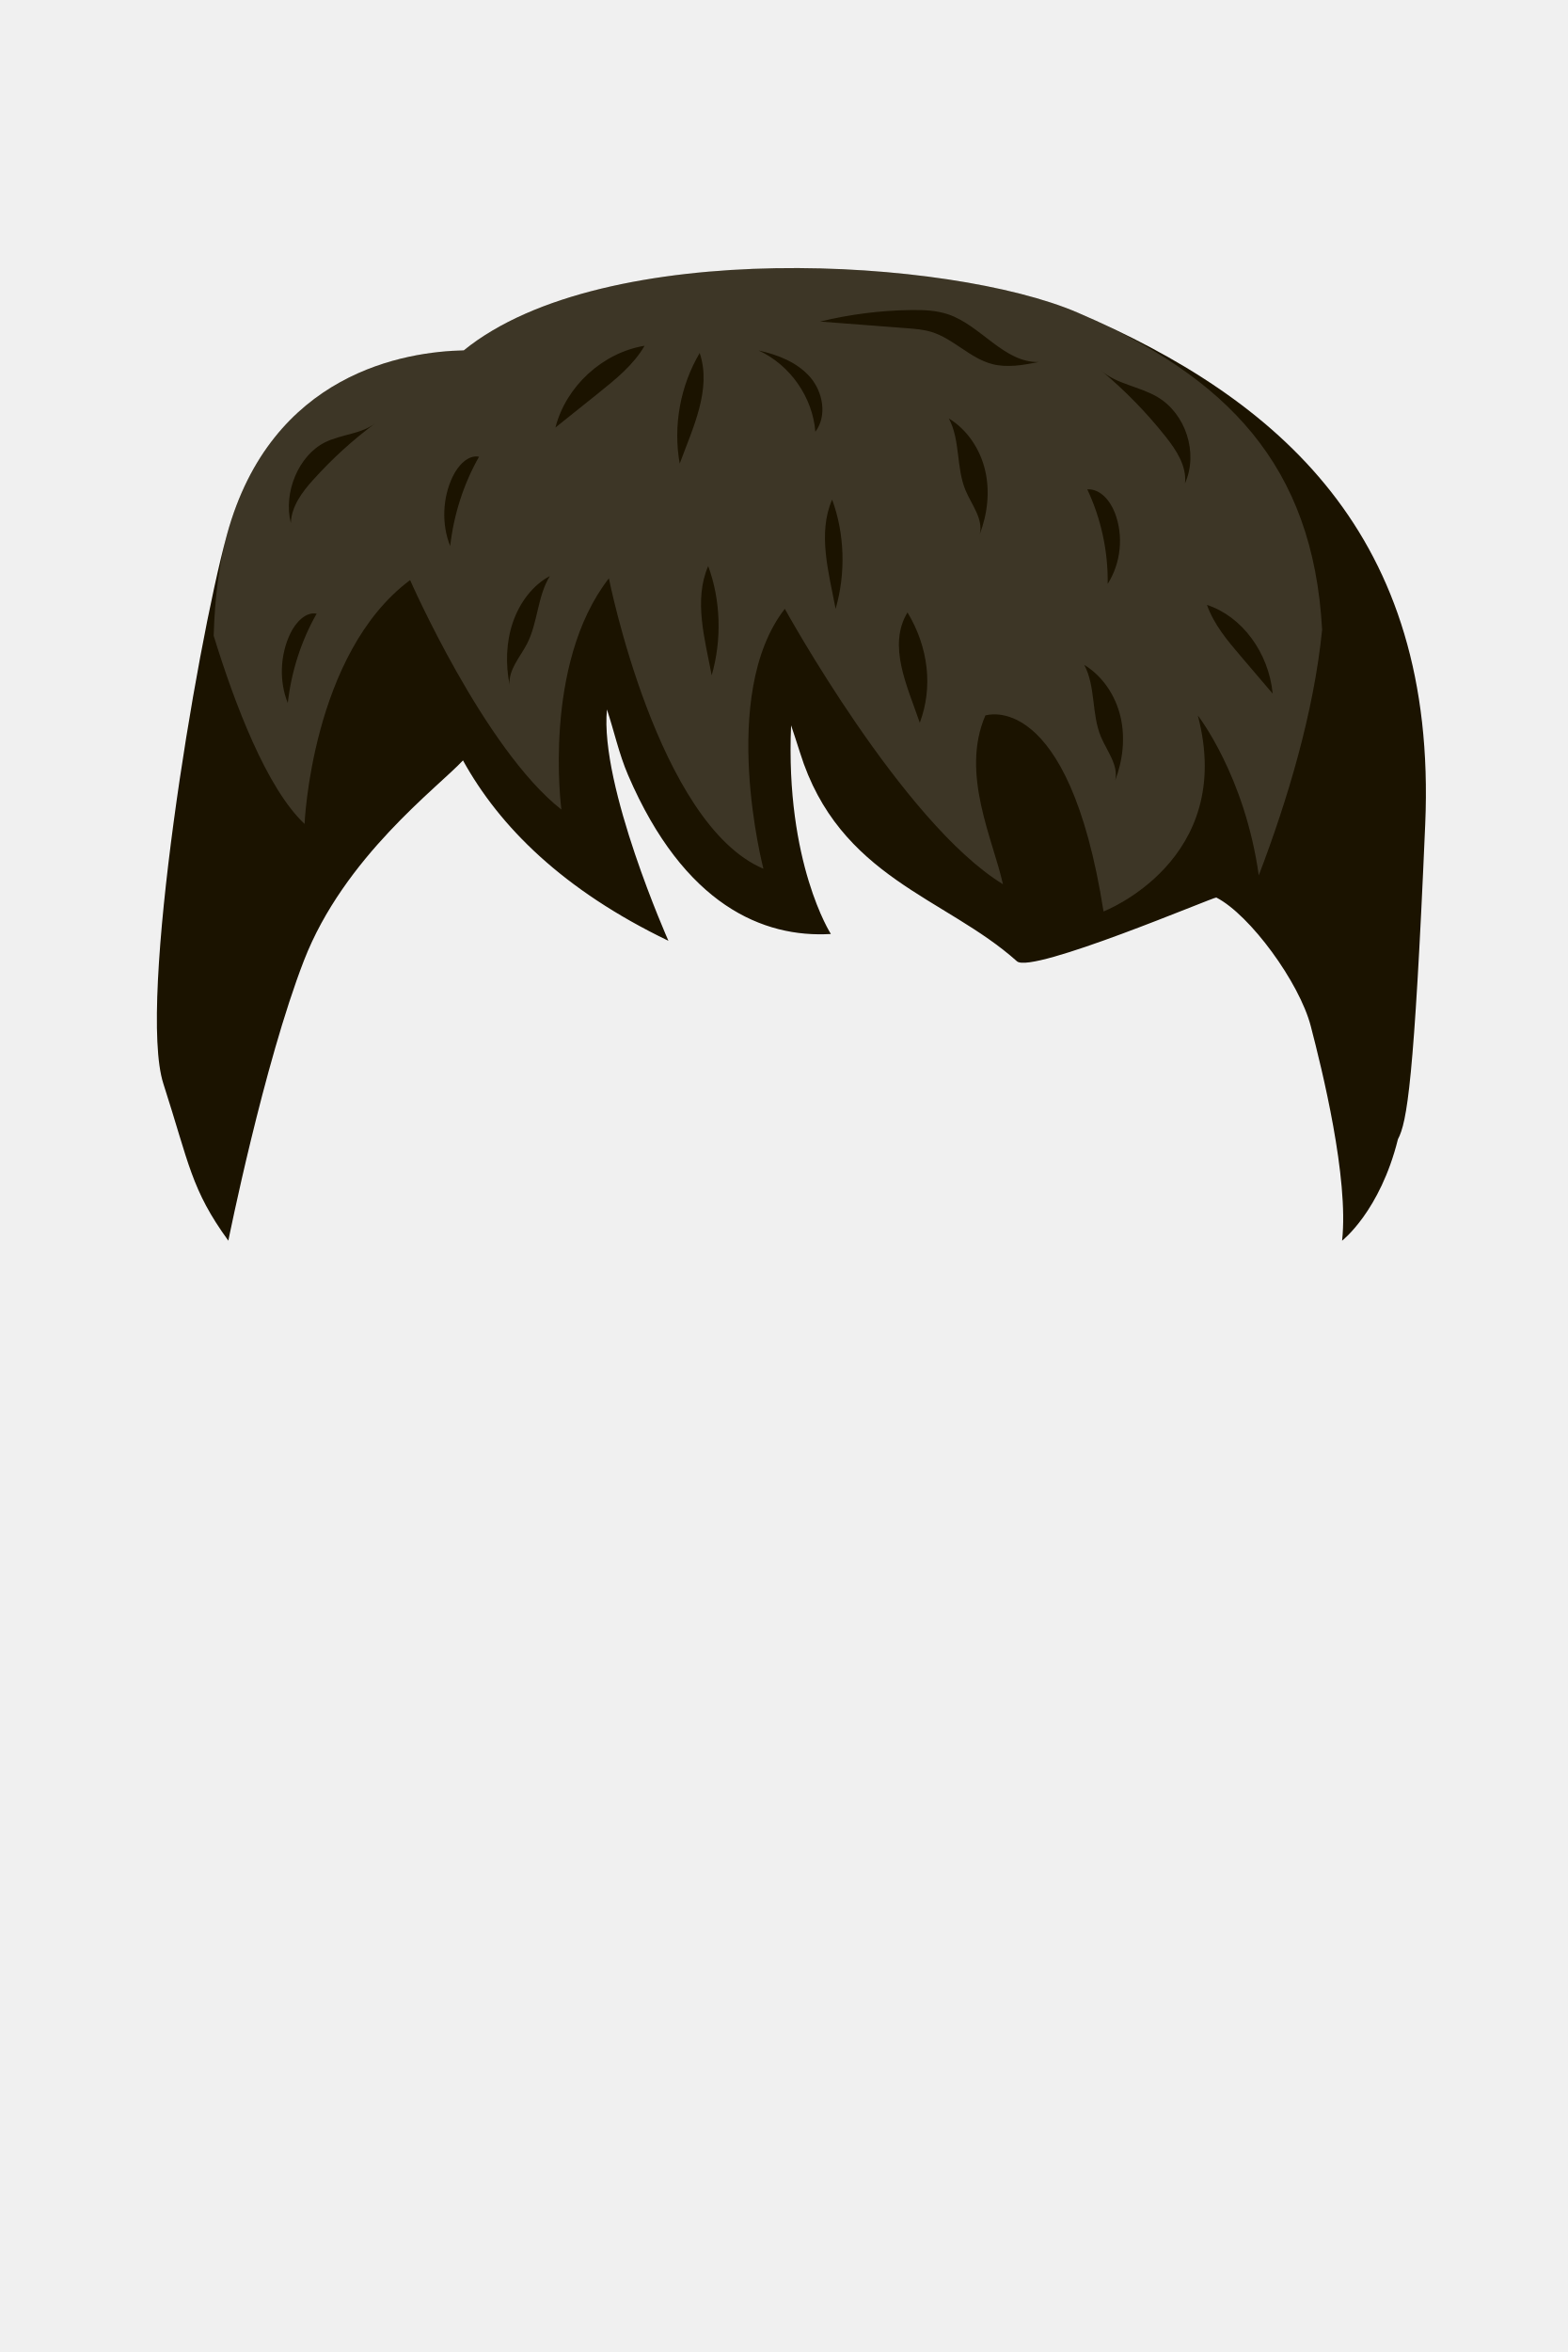
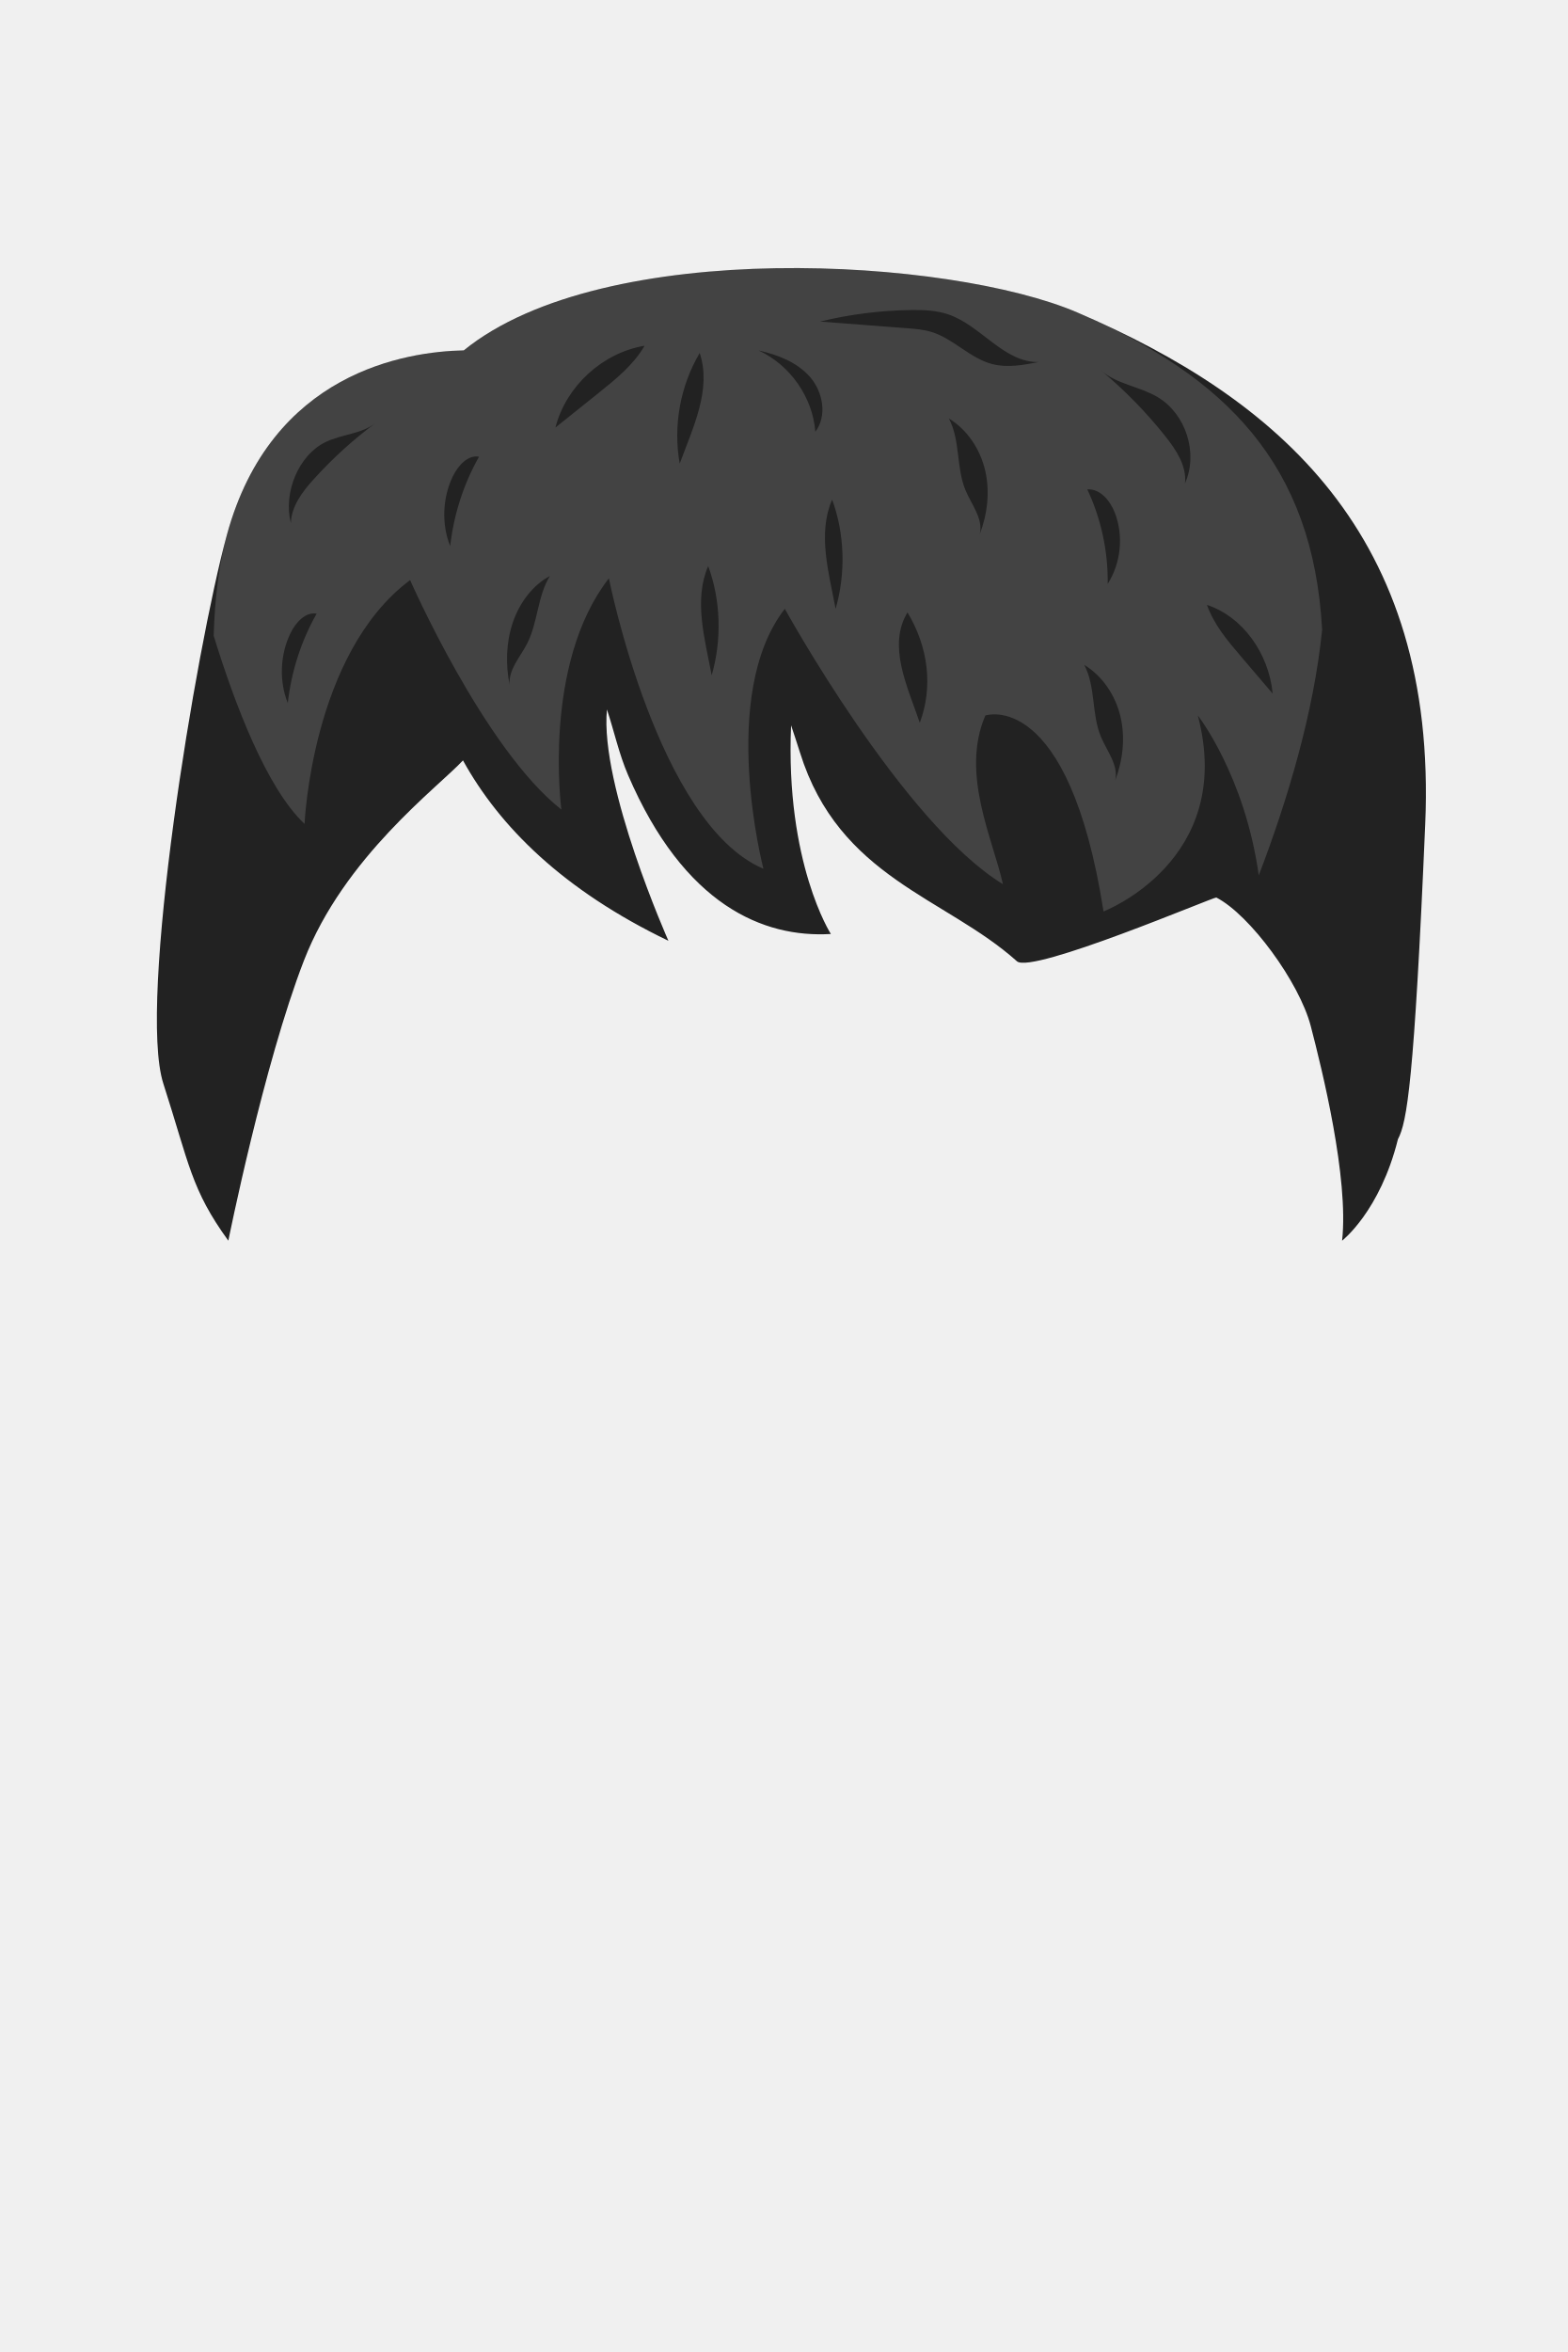
<svg xmlns="http://www.w3.org/2000/svg" id="Layer_1" version="1.1" viewBox="0 0 400 600">
  <defs>
    <style>
      .st0 {
-         fill: #fff;
-         opacity: .15;
+         fill: #222;
      }

      .st1 {
-         fill: #1b1300;
+         fill: #fff;
+         opacity: .15;
      }
    </style>
  </defs>
  <g id="hair_7">
-     <path id="hair" class="st1" d="M334.44,261.74c2.9,11.13,9.74,38.76,8,54.76,0,0,9.67-7.46,14.25-25.89,2.3-4.3,4.14-14.59,6.96-80.35,3.19-74.09-37.71-108.57-88.72-130.53-32.37-13.94-120.79-19.43-156.6,9.65-14.74.31-49.11,5.57-60.43,47.04-8.01,29.32-22.83,119.49-16.22,140.02s7.08,26.97,16.58,40.06c0,0,9.04-45.02,19.29-71.46s34.25-44.23,40.58-51.06c9.33,16.91,25.55,33.09,52.42,46.02,0,0-17.55-39.45-15.69-59.02,1.83,5.48,3.04,11.27,5.41,16.78,14.28,33.19,34.54,41.53,51.73,40.5,0,0-11.66-18.1-10.15-53.22.76,2.29,1.53,4.56,2.28,6.97,10,31.98,37.08,36.86,55.34,53.21,3.76,3.37,50.41-16.5,50.88-16.26,8.61,4.43,21.18,21.65,24.09,32.78Z" />
-     <path id="details" class="st0" d="M337.34,160.58c-2.31-42.01-24.39-64.49-62.4-80.86-32.37-13.94-120.79-19.43-156.6,9.65-14.74.31-49.11,5.57-60.43,47.04-1.95,7.15-3.11,15.87-3.39,25.77,5.37,17.43,13.52,38.91,23.19,48,0,0,1.8-43.45,26.93-62.2,0,0,18.89,43.07,38.6,58.54,0,0-4.94-37.04,12.12-58.99,0,0,12.42,62.65,39.43,74.09,0,0-11.6-44.36,5.46-66.31,0,0,30.04,54.59,55.65,70.25-2.54-11.5-10.89-28.22-4.48-43.04,0,0,21.17-7.17,30.15,49.99,0,0,33.82-12.95,24.06-49.99,0,0,11.98,15.26,15.55,40.79,7.4-19.38,14.06-41.61,16.17-62.73ZM73.43,179.34c-2.23-5.5-1.98-12.28.64-17.72,1.38-2.87,3.94-5.61,6.72-5.07-3.92,6.89-6.46,14.75-7.36,22.8ZM79.87,122.44c-2.75,3.06-5.51,6.71-5.66,11.01-1.98-7.84,1.99-17.25,8.7-20.6,4.22-2.11,9.19-2.03,13.01-4.99-5.75,4.23-11.14,9.12-16.04,14.58ZM114.87,139.3c-2.23-5.5-1.98-12.28.64-17.72,1.38-2.87,3.94-5.61,6.72-5.07-3.92,6.89-6.46,14.75-7.36,22.8ZM134.47,164.24c-1.77,3.42-4.77,6.58-4.44,10.46-1.05-5.21-.91-10.84.82-15.91,1.73-5.08,5.11-9.55,9.46-11.84-3.18,5.08-3.07,11.92-5.84,17.29ZM152.71,100.27c-3.66,2.93-7.33,5.86-10.99,8.79,2.71-10.54,12.02-19.07,22.75-20.86-2.83,4.89-7.35,8.53-11.76,12.06ZM178.53,90.05c3.1,9.26-1.73,19.05-5.1,28.22-1.72-9.61.13-19.82,5.1-28.22ZM181.59,172.28c-1.74-9.24-4.65-19.23-.89-27.87,3.2,8.67,3.52,18.75.89,27.87ZM208.04,110.14c-.69-8.81-6.44-17.04-14.47-20.73,4.91,1.08,9.88,3.02,13.17,6.83,3.28,3.81,4.34,9.88,1.3,13.9ZM213.21,155.32c-1.74-9.24-4.65-19.23-.89-27.87,3.2,8.67,3.52,18.75.89,27.87ZM234.69,184.38c-3.23-9.42-8.26-19.68-3.14-28.15,5.39,8.94,6.52,19.12,3.14,28.15ZM249.99,136.28c.95-3.9-2.08-7.5-3.63-11.2-2.43-5.81-1.3-12.76-4.25-18.33,4.72,2.88,7.99,7.86,9.25,13.24,1.26,5.38.6,11.12-1.37,16.28ZM253.19,92.88c-5.7-1.47-9.92-6.5-15.55-8.21-2.02-.61-4.14-.78-6.24-.94-7.38-.57-14.77-1.13-22.15-1.7,7.6-1.85,15.42-2.84,23.24-2.94,3.19-.04,6.43.08,9.45,1.1,8.38,2.85,14.28,12.4,23.13,12.16-3.92.76-8.01,1.53-11.88.53ZM284.53,199.14c.95-3.9-2.08-7.5-3.63-11.2-2.43-5.81-1.3-12.76-4.25-18.33,4.72,2.88,7.99,7.86,9.25,13.24,1.26,5.38.6,11.12-1.37,16.28ZM277.42,124.83c3.31-.19,5.87,2.92,7.05,6.02,2.25,5.88,1.54,12.8-1.84,18.1.12-8.29-1.67-16.61-5.21-24.12ZM302.36,123.29c.46-4.39-2.21-8.46-4.96-11.92-4.89-6.17-10.43-11.84-16.48-16.87,4,3.5,9.77,4.06,14.35,6.74,7.3,4.27,10.53,14.33,7.09,22.05ZM307.96,154.32c8.9,2.88,15.76,12.13,16.77,22.63-2.75-3.23-5.51-6.46-8.26-9.69-3.32-3.89-6.7-7.9-8.51-12.94Z" />
+     <path id="hair" class="st0" d="M334.44,261.74c2.9,11.13,9.74,38.76,8,54.76,0,0,9.67-7.46,14.25-25.89,2.3-4.3,4.14-14.59,6.96-80.35,3.19-74.09-37.71-108.57-88.72-130.53-32.37-13.94-120.79-19.43-156.6,9.65-14.74.31-49.11,5.57-60.43,47.04-8.01,29.32-22.83,119.49-16.22,140.02s7.08,26.97,16.58,40.06c0,0,9.04-45.02,19.29-71.46s34.25-44.23,40.58-51.06c9.33,16.91,25.55,33.09,52.42,46.02,0,0-17.55-39.45-15.69-59.02,1.83,5.48,3.04,11.27,5.41,16.78,14.28,33.19,34.54,41.53,51.73,40.5,0,0-11.66-18.1-10.15-53.22.76,2.29,1.53,4.56,2.28,6.97,10,31.98,37.08,36.86,55.34,53.21,3.76,3.37,50.41-16.5,50.88-16.26,8.61,4.43,21.18,21.65,24.09,32.78Z" />
+     <path id="details" class="st1" d="M337.34,160.58c-2.31-42.01-24.39-64.49-62.4-80.86-32.37-13.94-120.79-19.43-156.6,9.65-14.74.31-49.11,5.57-60.43,47.04-1.95,7.15-3.11,15.87-3.39,25.77,5.37,17.43,13.52,38.91,23.19,48,0,0,1.8-43.45,26.93-62.2,0,0,18.89,43.07,38.6,58.54,0,0-4.94-37.04,12.12-58.99,0,0,12.42,62.65,39.43,74.09,0,0-11.6-44.36,5.46-66.31,0,0,30.04,54.59,55.65,70.25-2.54-11.5-10.89-28.22-4.48-43.04,0,0,21.17-7.17,30.15,49.99,0,0,33.82-12.95,24.06-49.99,0,0,11.98,15.26,15.55,40.79,7.4-19.38,14.06-41.61,16.17-62.73ZM73.43,179.34c-2.23-5.5-1.98-12.28.64-17.72,1.38-2.87,3.94-5.61,6.72-5.07-3.92,6.89-6.46,14.75-7.36,22.8ZM79.87,122.44c-2.75,3.06-5.51,6.71-5.66,11.01-1.98-7.84,1.99-17.25,8.7-20.6,4.22-2.11,9.19-2.03,13.01-4.99-5.75,4.23-11.14,9.12-16.04,14.58ZM114.87,139.3c-2.23-5.5-1.98-12.28.64-17.72,1.38-2.87,3.94-5.61,6.72-5.07-3.92,6.89-6.46,14.75-7.36,22.8ZM134.47,164.24c-1.77,3.42-4.77,6.58-4.44,10.46-1.05-5.21-.91-10.84.82-15.91,1.73-5.08,5.11-9.55,9.46-11.84-3.18,5.08-3.07,11.92-5.84,17.29ZM152.71,100.27c-3.66,2.93-7.33,5.86-10.99,8.79,2.71-10.54,12.02-19.07,22.75-20.86-2.83,4.89-7.35,8.53-11.76,12.06ZM178.53,90.05c3.1,9.26-1.73,19.05-5.1,28.22-1.72-9.61.13-19.82,5.1-28.22ZM181.59,172.28c-1.74-9.24-4.65-19.23-.89-27.87,3.2,8.67,3.52,18.75.89,27.87ZM208.04,110.14c-.69-8.81-6.44-17.04-14.47-20.73,4.91,1.08,9.88,3.02,13.17,6.83,3.28,3.81,4.34,9.88,1.3,13.9ZM213.21,155.32c-1.74-9.24-4.65-19.23-.89-27.87,3.2,8.67,3.52,18.75.89,27.87ZM234.69,184.38c-3.23-9.42-8.26-19.68-3.14-28.15,5.39,8.94,6.52,19.12,3.14,28.15ZM249.99,136.28c.95-3.9-2.08-7.5-3.63-11.2-2.43-5.81-1.3-12.76-4.25-18.33,4.72,2.88,7.99,7.86,9.25,13.24,1.26,5.38.6,11.12-1.37,16.28ZM253.19,92.88c-5.7-1.47-9.92-6.5-15.55-8.21-2.02-.61-4.14-.78-6.24-.94-7.38-.57-14.77-1.13-22.15-1.7,7.6-1.85,15.42-2.84,23.24-2.94,3.19-.04,6.43.08,9.45,1.1,8.38,2.85,14.28,12.4,23.13,12.16-3.92.76-8.01,1.53-11.88.53ZM284.53,199.14c.95-3.9-2.08-7.5-3.63-11.2-2.43-5.81-1.3-12.76-4.25-18.33,4.72,2.88,7.99,7.86,9.25,13.24,1.26,5.38.6,11.12-1.37,16.28ZM277.42,124.83c3.31-.19,5.87,2.92,7.05,6.02,2.25,5.88,1.54,12.8-1.84,18.1.12-8.29-1.67-16.61-5.21-24.12ZM302.36,123.29c.46-4.39-2.21-8.46-4.96-11.92-4.89-6.17-10.43-11.84-16.48-16.87,4,3.5,9.77,4.06,14.35,6.74,7.3,4.27,10.53,14.33,7.09,22.05ZM307.96,154.32c8.9,2.88,15.76,12.13,16.77,22.63-2.75-3.23-5.51-6.46-8.26-9.69-3.32-3.89-6.7-7.9-8.51-12.94Z" />
  </g>
</svg>
